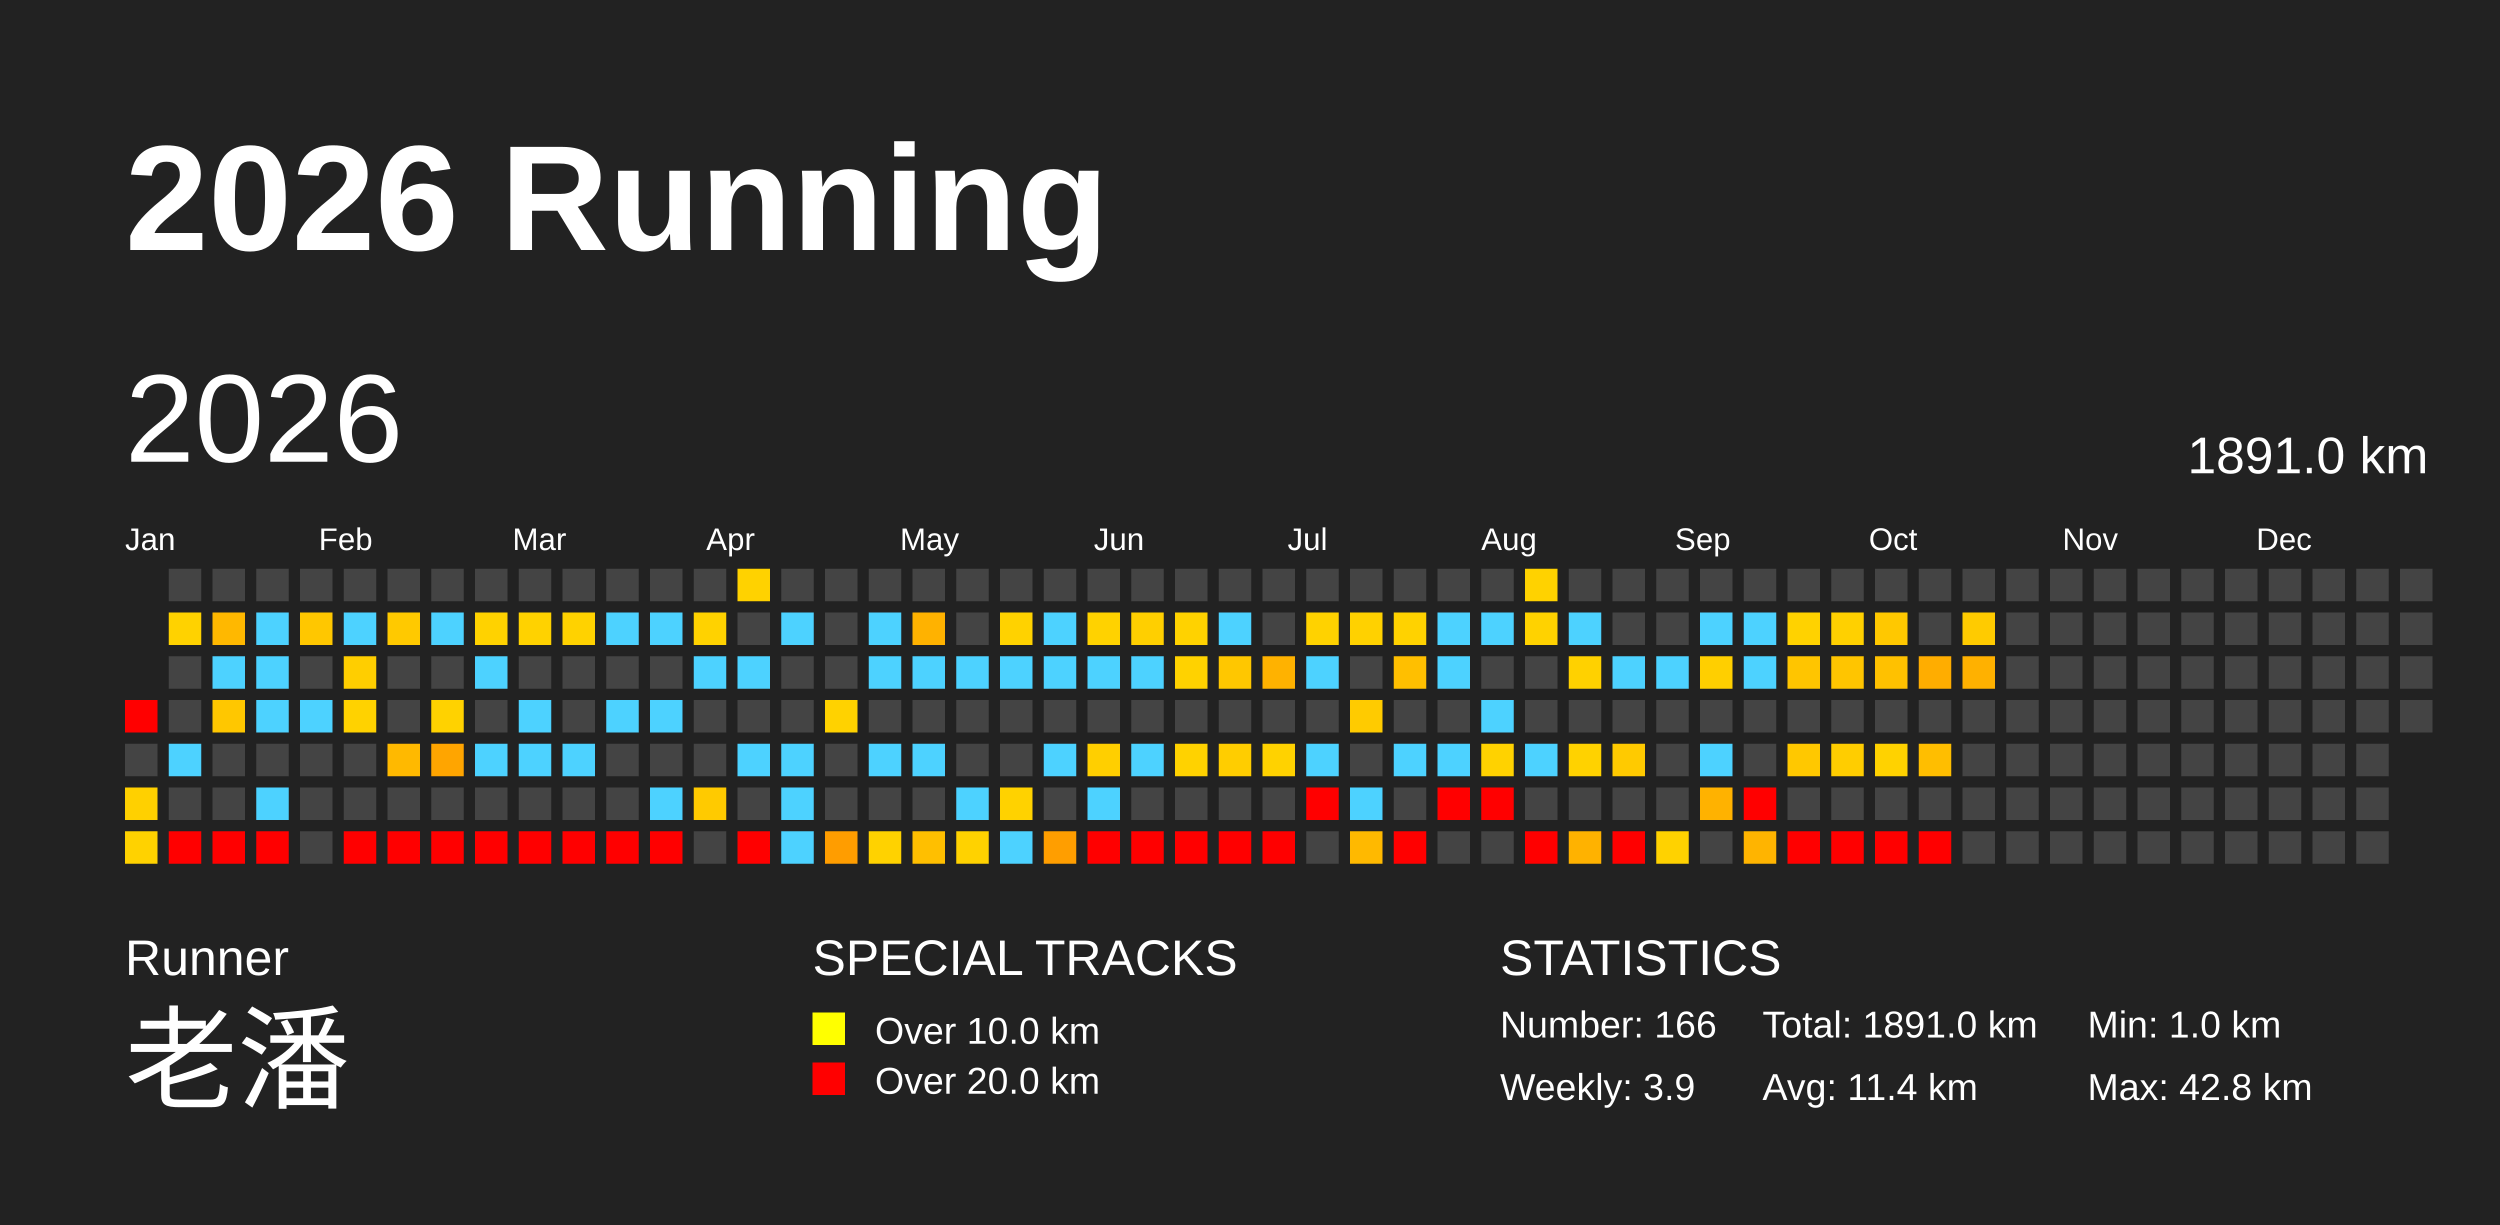
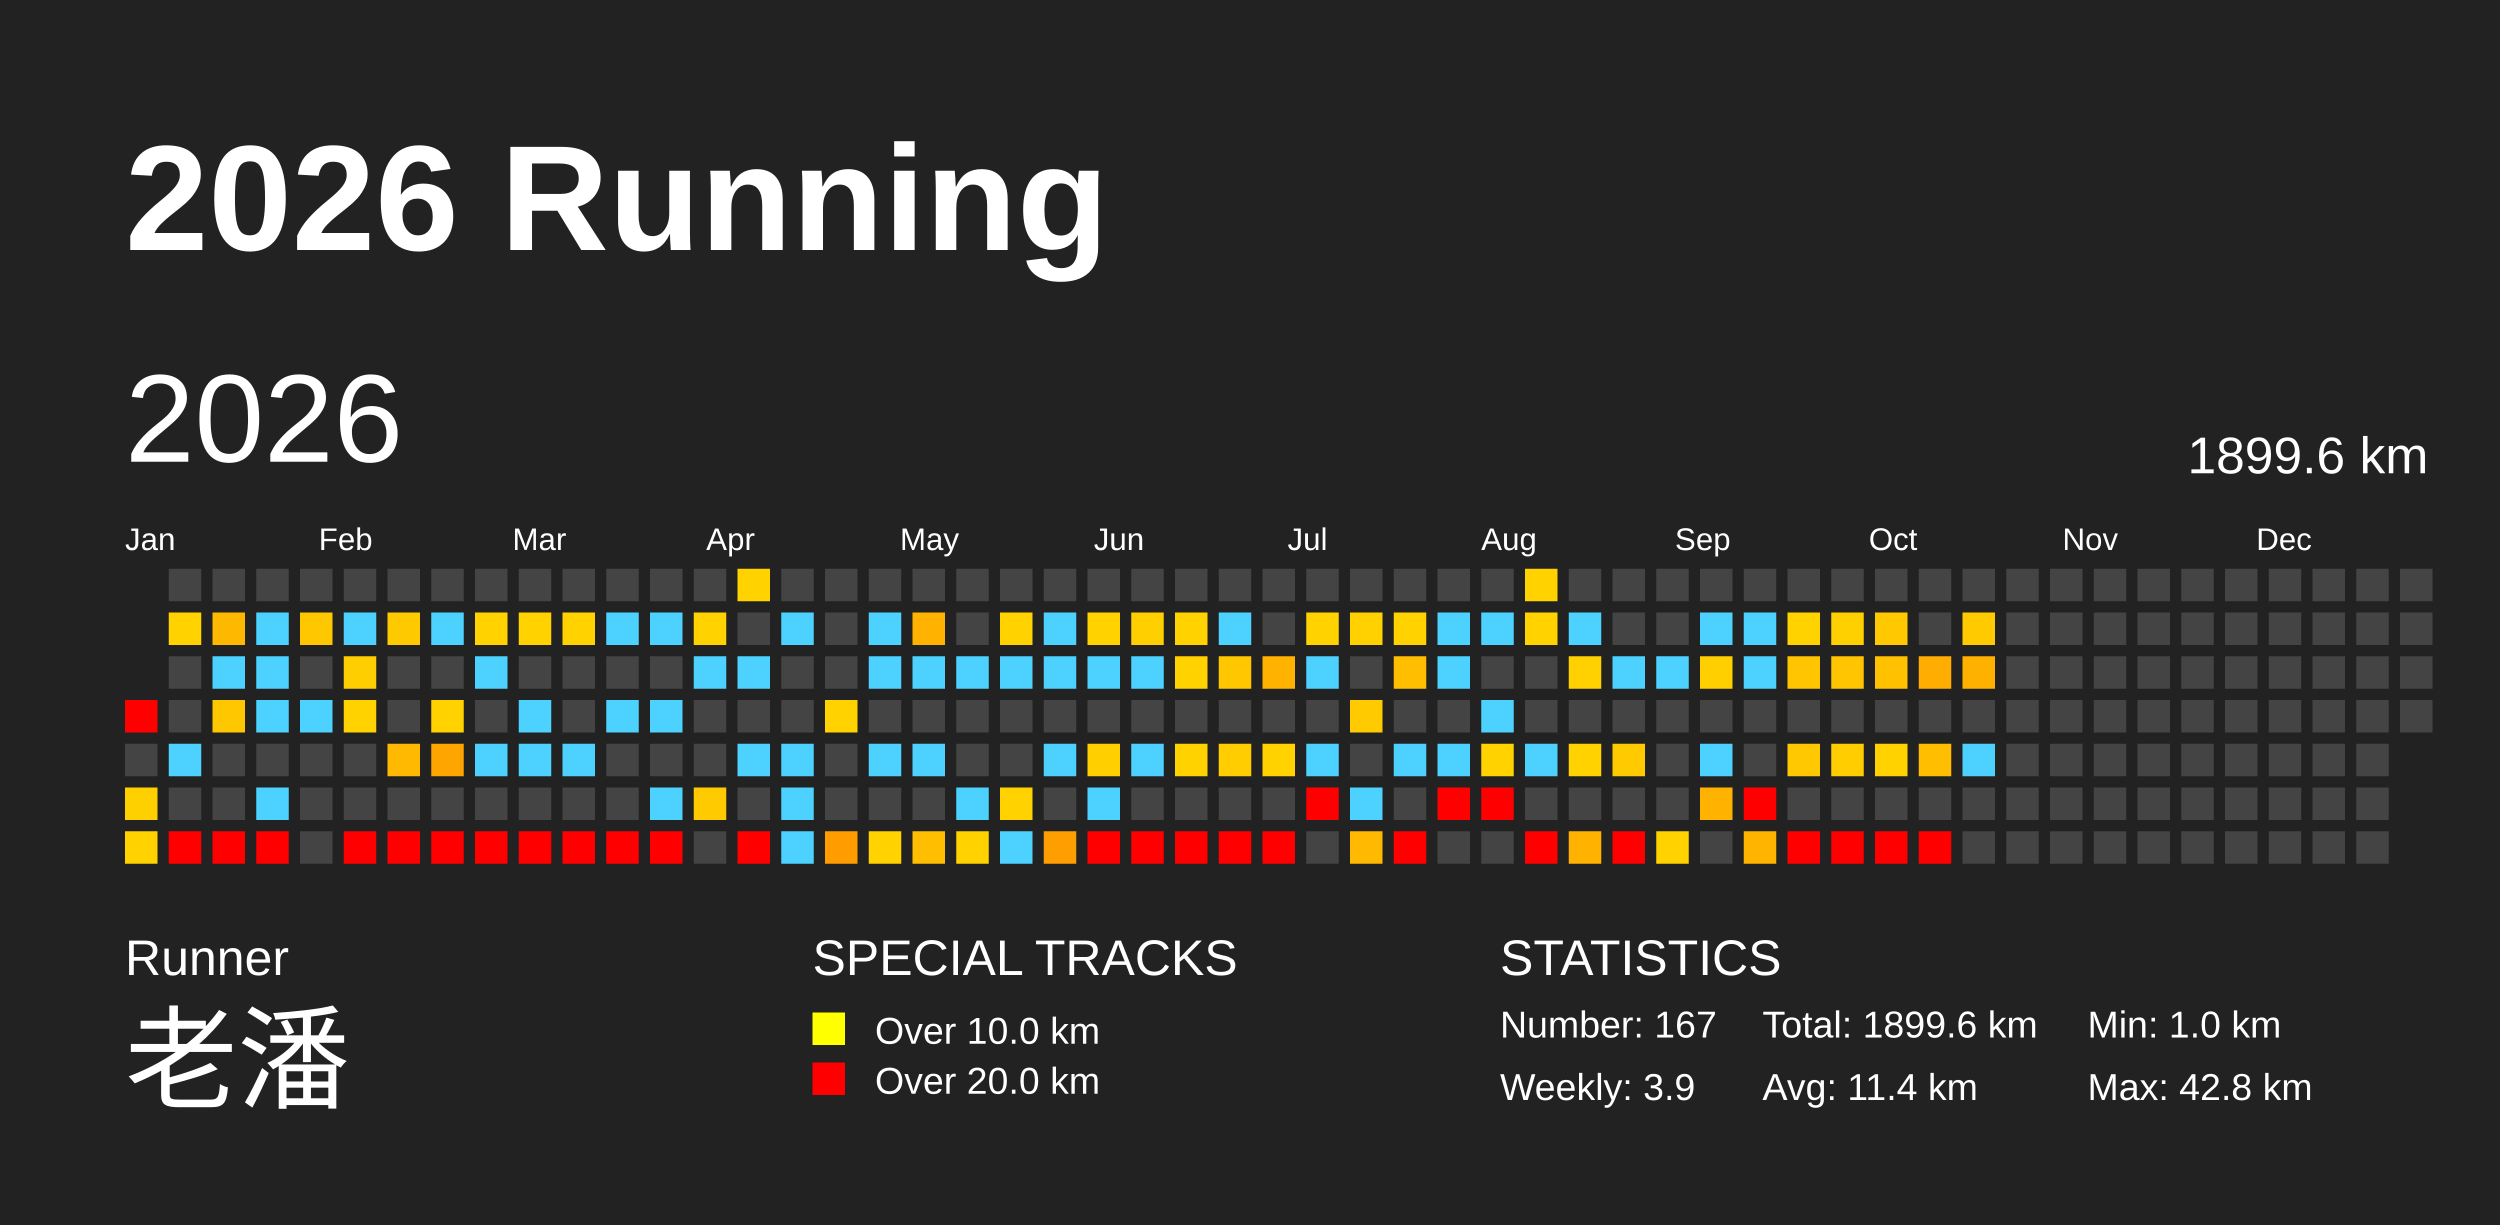
<svg xmlns="http://www.w3.org/2000/svg" baseProfile="full" height="98mm" version="1.1" viewBox="0,0,200,98" width="200mm">
  <defs />
  <rect fill="#222222" height="98" width="200" x="0" y="0" />
  <text fill="#FFFFFF" style="font-size:12px; font-family:Arial; font-weight:bold;" x="10" y="20">2026 Running</text>
  <text fill="#FFFFFF" style="font-size:4px; font-family:Arial" x="10" y="78">Runner</text>
  <text fill="#FFFFFF" style="font-size:9px; font-family:Arial" x="10" y="88">老潘</text>
  <text fill="#FFFFFF" style="font-size:4px; font-family:Arial" x="65" y="78">SPECIAL TRACKS</text>
  <rect fill="yellow" height="2.6" width="2.6" x="65" y="81" />
  <text fill="#FFFFFF" style="font-size:3px; font-family:Arial" x="70" y="83.5">Over 10.0 km</text>
  <rect fill="red" height="2.6" width="2.6" x="65" y="85" />
  <text fill="#FFFFFF" style="font-size:3px; font-family:Arial" x="70" y="87.5">Over 20.0 km</text>
  <text fill="#FFFFFF" style="font-size:4px; font-family:Arial" x="120" y="78">STATISTICS</text>
-   <text fill="#FFFFFF" style="font-size:3px; font-family:Arial" x="120" y="83">Number: 166</text>
+   <text fill="#FFFFFF" style="font-size:3px; font-family:Arial" x="120" y="83">Number: 167</text>
  <text fill="#FFFFFF" style="font-size:3px; font-family:Arial" x="120" y="88">Weekly: 3.9</text>
-   <text fill="#FFFFFF" style="font-size:3px; font-family:Arial" x="141" y="83">Total: 1891.0 km</text>
+   <text fill="#FFFFFF" style="font-size:3px; font-family:Arial" x="141" y="83">Total: 1899.6 km</text>
  <text fill="#FFFFFF" style="font-size:3px; font-family:Arial" x="141" y="88">Avg: 11.4 km</text>
  <text fill="#FFFFFF" style="font-size:3px; font-family:Arial" x="167" y="83">Min: 1.0 km</text>
  <text fill="#FFFFFF" style="font-size:3px; font-family:Arial" x="167" y="88">Max: 42.8 km</text>
  <text dominant-baseline="hanging" fill="#FFFFFF" style="font-size:10.0px; font-family:Arial;" x="10" y="30">2026</text>
-   <text dominant-baseline="hanging" fill="#FFFFFF" style="font-size:4.125px; font-family:Arial;" x="175" y="35">1891.0 km</text>
+   <text dominant-baseline="hanging" fill="#FFFFFF" style="font-size:4.125px; font-family:Arial;" x="175" y="35">1899.6 km</text>
  <text fill="#FFFFFF" style="font-size:2.5px; font-family:Arial" x="10.0" y="44">Jan</text>
  <text fill="#FFFFFF" style="font-size:2.5px; font-family:Arial" x="25.5" y="44">Feb</text>
  <text fill="#FFFFFF" style="font-size:2.5px; font-family:Arial" x="41.0" y="44">Mar</text>
  <text fill="#FFFFFF" style="font-size:2.5px; font-family:Arial" x="56.5" y="44">Apr</text>
  <text fill="#FFFFFF" style="font-size:2.5px; font-family:Arial" x="72.0" y="44">May</text>
  <text fill="#FFFFFF" style="font-size:2.5px; font-family:Arial" x="87.5" y="44">Jun</text>
  <text fill="#FFFFFF" style="font-size:2.5px; font-family:Arial" x="103.0" y="44">Jul</text>
  <text fill="#FFFFFF" style="font-size:2.5px; font-family:Arial" x="118.5" y="44">Aug</text>
  <text fill="#FFFFFF" style="font-size:2.5px; font-family:Arial" x="134.0" y="44">Sep</text>
  <text fill="#FFFFFF" style="font-size:2.5px; font-family:Arial" x="149.5" y="44">Oct</text>
  <text fill="#FFFFFF" style="font-size:2.5px; font-family:Arial" x="165.0" y="44">Nov</text>
  <text fill="#FFFFFF" style="font-size:2.5px; font-family:Arial" x="180.5" y="44">Dec</text>
  <rect fill="red" height="2.6" width="2.6" x="10.0" y="56.0" />
  <rect fill="#444444" height="2.6" width="2.6" x="10.0" y="59.5" />
  <rect fill="#ffd000" height="2.6" width="2.6" x="10.0" y="63.0" />
  <rect fill="#ffd200" height="2.6" width="2.6" x="10.0" y="66.5" />
  <rect fill="#444444" height="2.6" width="2.6" x="13.5" y="45.5" />
  <rect fill="#ffd200" height="2.6" width="2.6" x="13.5" y="49.0" />
  <rect fill="#444444" height="2.6" width="2.6" x="13.5" y="52.5" />
  <rect fill="#444444" height="2.6" width="2.6" x="13.5" y="56.0" />
  <rect fill="#4dd2ff" height="2.6" width="2.6" x="13.5" y="59.5" />
  <rect fill="#444444" height="2.6" width="2.6" x="13.5" y="63.0" />
  <rect fill="red" height="2.6" width="2.6" x="13.5" y="66.5" />
  <rect fill="#444444" height="2.6" width="2.6" x="17.0" y="45.5" />
  <rect fill="#ffb800" height="2.6" width="2.6" x="17.0" y="49.0" />
  <rect fill="#4dd2ff" height="2.6" width="2.6" x="17.0" y="52.5" />
  <rect fill="#ffc700" height="2.6" width="2.6" x="17.0" y="56.0" />
  <rect fill="#444444" height="2.6" width="2.6" x="17.0" y="59.5" />
  <rect fill="#444444" height="2.6" width="2.6" x="17.0" y="63.0" />
  <rect fill="red" height="2.6" width="2.6" x="17.0" y="66.5" />
  <rect fill="#444444" height="2.6" width="2.6" x="20.5" y="45.5" />
  <rect fill="#4dd2ff" height="2.6" width="2.6" x="20.5" y="49.0" />
  <rect fill="#4dd2ff" height="2.6" width="2.6" x="20.5" y="52.5" />
  <rect fill="#4dd2ff" height="2.6" width="2.6" x="20.5" y="56.0" />
  <rect fill="#444444" height="2.6" width="2.6" x="20.5" y="59.5" />
  <rect fill="#4dd2ff" height="2.6" width="2.6" x="20.5" y="63.0" />
  <rect fill="red" height="2.6" width="2.6" x="20.5" y="66.5" />
  <rect fill="#444444" height="2.6" width="2.6" x="24.0" y="45.5" />
  <rect fill="#ffc700" height="2.6" width="2.6" x="24.0" y="49.0" />
  <rect fill="#444444" height="2.6" width="2.6" x="24.0" y="52.5" />
  <rect fill="#4dd2ff" height="2.6" width="2.6" x="24.0" y="56.0" />
  <rect fill="#444444" height="2.6" width="2.6" x="24.0" y="59.5" />
  <rect fill="#444444" height="2.6" width="2.6" x="24.0" y="63.0" />
  <rect fill="#444444" height="2.6" width="2.6" x="24.0" y="66.5" />
  <rect fill="#444444" height="2.6" width="2.6" x="27.5" y="45.5" />
  <rect fill="#4dd2ff" height="2.6" width="2.6" x="27.5" y="49.0" />
  <rect fill="#ffce00" height="2.6" width="2.6" x="27.5" y="52.5" />
  <rect fill="#ffd200" height="2.6" width="2.6" x="27.5" y="56.0" />
  <rect fill="#444444" height="2.6" width="2.6" x="27.5" y="59.5" />
  <rect fill="#444444" height="2.6" width="2.6" x="27.5" y="63.0" />
  <rect fill="red" height="2.6" width="2.6" x="27.5" y="66.5" />
  <rect fill="#444444" height="2.6" width="2.6" x="31.0" y="45.5" />
  <rect fill="#ffc900" height="2.6" width="2.6" x="31.0" y="49.0" />
  <rect fill="#444444" height="2.6" width="2.6" x="31.0" y="52.5" />
  <rect fill="#444444" height="2.6" width="2.6" x="31.0" y="56.0" />
  <rect fill="#ffb900" height="2.6" width="2.6" x="31.0" y="59.5" />
  <rect fill="#444444" height="2.6" width="2.6" x="31.0" y="63.0" />
  <rect fill="red" height="2.6" width="2.6" x="31.0" y="66.5" />
  <rect fill="#444444" height="2.6" width="2.6" x="34.5" y="45.5" />
  <rect fill="#4dd2ff" height="2.6" width="2.6" x="34.5" y="49.0" />
  <rect fill="#444444" height="2.6" width="2.6" x="34.5" y="52.5" />
  <rect fill="#ffd200" height="2.6" width="2.6" x="34.5" y="56.0" />
  <rect fill="#ffa500" height="2.6" width="2.6" x="34.5" y="59.5" />
  <rect fill="#444444" height="2.6" width="2.6" x="34.5" y="63.0" />
  <rect fill="red" height="2.6" width="2.6" x="34.5" y="66.5" />
  <rect fill="#444444" height="2.6" width="2.6" x="38.0" y="45.5" />
  <rect fill="#ffd200" height="2.6" width="2.6" x="38.0" y="49.0" />
  <rect fill="#4dd2ff" height="2.6" width="2.6" x="38.0" y="52.5" />
  <rect fill="#444444" height="2.6" width="2.6" x="38.0" y="56.0" />
  <rect fill="#4dd2ff" height="2.6" width="2.6" x="38.0" y="59.5" />
  <rect fill="#444444" height="2.6" width="2.6" x="38.0" y="63.0" />
  <rect fill="red" height="2.6" width="2.6" x="38.0" y="66.5" />
  <rect fill="#444444" height="2.6" width="2.6" x="41.5" y="45.5" />
  <rect fill="#ffd200" height="2.6" width="2.6" x="41.5" y="49.0" />
  <rect fill="#444444" height="2.6" width="2.6" x="41.5" y="52.5" />
  <rect fill="#4dd2ff" height="2.6" width="2.6" x="41.5" y="56.0" />
  <rect fill="#4dd2ff" height="2.6" width="2.6" x="41.5" y="59.5" />
  <rect fill="#444444" height="2.6" width="2.6" x="41.5" y="63.0" />
  <rect fill="red" height="2.6" width="2.6" x="41.5" y="66.5" />
  <rect fill="#444444" height="2.6" width="2.6" x="45.0" y="45.5" />
  <rect fill="#ffd200" height="2.6" width="2.6" x="45.0" y="49.0" />
  <rect fill="#444444" height="2.6" width="2.6" x="45.0" y="52.5" />
  <rect fill="#444444" height="2.6" width="2.6" x="45.0" y="56.0" />
  <rect fill="#4dd2ff" height="2.6" width="2.6" x="45.0" y="59.5" />
  <rect fill="#444444" height="2.6" width="2.6" x="45.0" y="63.0" />
  <rect fill="red" height="2.6" width="2.6" x="45.0" y="66.5" />
  <rect fill="#444444" height="2.6" width="2.6" x="48.5" y="45.5" />
  <rect fill="#4dd2ff" height="2.6" width="2.6" x="48.5" y="49.0" />
  <rect fill="#444444" height="2.6" width="2.6" x="48.5" y="52.5" />
  <rect fill="#4dd2ff" height="2.6" width="2.6" x="48.5" y="56.0" />
  <rect fill="#444444" height="2.6" width="2.6" x="48.5" y="59.5" />
  <rect fill="#444444" height="2.6" width="2.6" x="48.5" y="63.0" />
  <rect fill="red" height="2.6" width="2.6" x="48.5" y="66.5" />
  <rect fill="#444444" height="2.6" width="2.6" x="52.0" y="45.5" />
  <rect fill="#4dd2ff" height="2.6" width="2.6" x="52.0" y="49.0" />
  <rect fill="#444444" height="2.6" width="2.6" x="52.0" y="52.5" />
  <rect fill="#4dd2ff" height="2.6" width="2.6" x="52.0" y="56.0" />
  <rect fill="#444444" height="2.6" width="2.6" x="52.0" y="59.5" />
  <rect fill="#4dd2ff" height="2.6" width="2.6" x="52.0" y="63.0" />
  <rect fill="red" height="2.6" width="2.6" x="52.0" y="66.5" />
  <rect fill="#444444" height="2.6" width="2.6" x="55.5" y="45.5" />
  <rect fill="#ffd200" height="2.6" width="2.6" x="55.5" y="49.0" />
  <rect fill="#4dd2ff" height="2.6" width="2.6" x="55.5" y="52.5" />
  <rect fill="#444444" height="2.6" width="2.6" x="55.5" y="56.0" />
  <rect fill="#444444" height="2.6" width="2.6" x="55.5" y="59.5" />
  <rect fill="#ffca00" height="2.6" width="2.6" x="55.5" y="63.0" />
  <rect fill="#444444" height="2.6" width="2.6" x="55.5" y="66.5" />
  <rect fill="#ffd200" height="2.6" width="2.6" x="59.0" y="45.5" />
  <rect fill="#444444" height="2.6" width="2.6" x="59.0" y="49.0" />
  <rect fill="#4dd2ff" height="2.6" width="2.6" x="59.0" y="52.5" />
  <rect fill="#444444" height="2.6" width="2.6" x="59.0" y="56.0" />
  <rect fill="#4dd2ff" height="2.6" width="2.6" x="59.0" y="59.5" />
  <rect fill="#444444" height="2.6" width="2.6" x="59.0" y="63.0" />
  <rect fill="red" height="2.6" width="2.6" x="59.0" y="66.5" />
  <rect fill="#444444" height="2.6" width="2.6" x="62.5" y="45.5" />
  <rect fill="#4dd2ff" height="2.6" width="2.6" x="62.5" y="49.0" />
  <rect fill="#444444" height="2.6" width="2.6" x="62.5" y="52.5" />
  <rect fill="#444444" height="2.6" width="2.6" x="62.5" y="56.0" />
  <rect fill="#4dd2ff" height="2.6" width="2.6" x="62.5" y="59.5" />
  <rect fill="#4dd2ff" height="2.6" width="2.6" x="62.5" y="63.0" />
  <rect fill="#4dd2ff" height="2.6" width="2.6" x="62.5" y="66.5" />
  <rect fill="#444444" height="2.6" width="2.6" x="66.0" y="45.5" />
  <rect fill="#444444" height="2.6" width="2.6" x="66.0" y="49.0" />
  <rect fill="#444444" height="2.6" width="2.6" x="66.0" y="52.5" />
  <rect fill="#ffd200" height="2.6" width="2.6" x="66.0" y="56.0" />
  <rect fill="#444444" height="2.6" width="2.6" x="66.0" y="59.5" />
  <rect fill="#444444" height="2.6" width="2.6" x="66.0" y="63.0" />
  <rect fill="#ff9d00" height="2.6" width="2.6" x="66.0" y="66.5" />
  <rect fill="#444444" height="2.6" width="2.6" x="69.5" y="45.5" />
  <rect fill="#4dd2ff" height="2.6" width="2.6" x="69.5" y="49.0" />
  <rect fill="#4dd2ff" height="2.6" width="2.6" x="69.5" y="52.5" />
  <rect fill="#444444" height="2.6" width="2.6" x="69.5" y="56.0" />
  <rect fill="#4dd2ff" height="2.6" width="2.6" x="69.5" y="59.5" />
  <rect fill="#444444" height="2.6" width="2.6" x="69.5" y="63.0" />
  <rect fill="#ffd200" height="2.6" width="2.6" x="69.5" y="66.5" />
  <rect fill="#444444" height="2.6" width="2.6" x="73.0" y="45.5" />
  <rect fill="#ffb200" height="2.6" width="2.6" x="73.0" y="49.0" />
  <rect fill="#4dd2ff" height="2.6" width="2.6" x="73.0" y="52.5" />
  <rect fill="#444444" height="2.6" width="2.6" x="73.0" y="56.0" />
  <rect fill="#4dd2ff" height="2.6" width="2.6" x="73.0" y="59.5" />
  <rect fill="#444444" height="2.6" width="2.6" x="73.0" y="63.0" />
  <rect fill="#ffbf00" height="2.6" width="2.6" x="73.0" y="66.5" />
  <rect fill="#444444" height="2.6" width="2.6" x="76.5" y="45.5" />
  <rect fill="#444444" height="2.6" width="2.6" x="76.5" y="49.0" />
  <rect fill="#4dd2ff" height="2.6" width="2.6" x="76.5" y="52.5" />
  <rect fill="#444444" height="2.6" width="2.6" x="76.5" y="56.0" />
  <rect fill="#444444" height="2.6" width="2.6" x="76.5" y="59.5" />
  <rect fill="#4dd2ff" height="2.6" width="2.6" x="76.5" y="63.0" />
  <rect fill="#ffd200" height="2.6" width="2.6" x="76.5" y="66.5" />
  <rect fill="#444444" height="2.6" width="2.6" x="80.0" y="45.5" />
  <rect fill="#ffd200" height="2.6" width="2.6" x="80.0" y="49.0" />
  <rect fill="#4dd2ff" height="2.6" width="2.6" x="80.0" y="52.5" />
  <rect fill="#444444" height="2.6" width="2.6" x="80.0" y="56.0" />
  <rect fill="#444444" height="2.6" width="2.6" x="80.0" y="59.5" />
  <rect fill="#ffd200" height="2.6" width="2.6" x="80.0" y="63.0" />
  <rect fill="#4dd2ff" height="2.6" width="2.6" x="80.0" y="66.5" />
  <rect fill="#444444" height="2.6" width="2.6" x="83.5" y="45.5" />
  <rect fill="#4dd2ff" height="2.6" width="2.6" x="83.5" y="49.0" />
  <rect fill="#4dd2ff" height="2.6" width="2.6" x="83.5" y="52.5" />
  <rect fill="#444444" height="2.6" width="2.6" x="83.5" y="56.0" />
  <rect fill="#4dd2ff" height="2.6" width="2.6" x="83.5" y="59.5" />
  <rect fill="#444444" height="2.6" width="2.6" x="83.5" y="63.0" />
  <rect fill="#ff9e00" height="2.6" width="2.6" x="83.5" y="66.5" />
  <rect fill="#444444" height="2.6" width="2.6" x="87.0" y="45.5" />
  <rect fill="#ffd200" height="2.6" width="2.6" x="87.0" y="49.0" />
  <rect fill="#4dd2ff" height="2.6" width="2.6" x="87.0" y="52.5" />
  <rect fill="#444444" height="2.6" width="2.6" x="87.0" y="56.0" />
  <rect fill="#ffcf00" height="2.6" width="2.6" x="87.0" y="59.5" />
  <rect fill="#4dd2ff" height="2.6" width="2.6" x="87.0" y="63.0" />
  <rect fill="red" height="2.6" width="2.6" x="87.0" y="66.5" />
  <rect fill="#444444" height="2.6" width="2.6" x="90.5" y="45.5" />
  <rect fill="#ffcf00" height="2.6" width="2.6" x="90.5" y="49.0" />
  <rect fill="#4dd2ff" height="2.6" width="2.6" x="90.5" y="52.5" />
  <rect fill="#444444" height="2.6" width="2.6" x="90.5" y="56.0" />
  <rect fill="#4dd2ff" height="2.6" width="2.6" x="90.5" y="59.5" />
  <rect fill="#444444" height="2.6" width="2.6" x="90.5" y="63.0" />
  <rect fill="red" height="2.6" width="2.6" x="90.5" y="66.5" />
  <rect fill="#444444" height="2.6" width="2.6" x="94.0" y="45.5" />
  <rect fill="#ffd200" height="2.6" width="2.6" x="94.0" y="49.0" />
  <rect fill="#ffd200" height="2.6" width="2.6" x="94.0" y="52.5" />
  <rect fill="#444444" height="2.6" width="2.6" x="94.0" y="56.0" />
  <rect fill="#ffd200" height="2.6" width="2.6" x="94.0" y="59.5" />
  <rect fill="#444444" height="2.6" width="2.6" x="94.0" y="63.0" />
  <rect fill="red" height="2.6" width="2.6" x="94.0" y="66.5" />
  <rect fill="#444444" height="2.6" width="2.6" x="97.5" y="45.5" />
  <rect fill="#4dd2ff" height="2.6" width="2.6" x="97.5" y="49.0" />
  <rect fill="#ffc700" height="2.6" width="2.6" x="97.5" y="52.5" />
  <rect fill="#444444" height="2.6" width="2.6" x="97.5" y="56.0" />
  <rect fill="#ffcd00" height="2.6" width="2.6" x="97.5" y="59.5" />
  <rect fill="#444444" height="2.6" width="2.6" x="97.5" y="63.0" />
  <rect fill="red" height="2.6" width="2.6" x="97.5" y="66.5" />
  <rect fill="#444444" height="2.6" width="2.6" x="101.0" y="45.5" />
  <rect fill="#444444" height="2.6" width="2.6" x="101.0" y="49.0" />
  <rect fill="#ffb200" height="2.6" width="2.6" x="101.0" y="52.5" />
  <rect fill="#444444" height="2.6" width="2.6" x="101.0" y="56.0" />
  <rect fill="#ffd200" height="2.6" width="2.6" x="101.0" y="59.5" />
  <rect fill="#444444" height="2.6" width="2.6" x="101.0" y="63.0" />
  <rect fill="red" height="2.6" width="2.6" x="101.0" y="66.5" />
  <rect fill="#444444" height="2.6" width="2.6" x="104.5" y="45.5" />
  <rect fill="#ffd200" height="2.6" width="2.6" x="104.5" y="49.0" />
  <rect fill="#4dd2ff" height="2.6" width="2.6" x="104.5" y="52.5" />
  <rect fill="#444444" height="2.6" width="2.6" x="104.5" y="56.0" />
  <rect fill="#4dd2ff" height="2.6" width="2.6" x="104.5" y="59.5" />
  <rect fill="red" height="2.6" width="2.6" x="104.5" y="63.0" />
  <rect fill="#444444" height="2.6" width="2.6" x="104.5" y="66.5" />
  <rect fill="#444444" height="2.6" width="2.6" x="108.0" y="45.5" />
  <rect fill="#ffd100" height="2.6" width="2.6" x="108.0" y="49.0" />
  <rect fill="#444444" height="2.6" width="2.6" x="108.0" y="52.5" />
  <rect fill="#ffcb00" height="2.6" width="2.6" x="108.0" y="56.0" />
  <rect fill="#444444" height="2.6" width="2.6" x="108.0" y="59.5" />
  <rect fill="#4dd2ff" height="2.6" width="2.6" x="108.0" y="63.0" />
  <rect fill="#ffb900" height="2.6" width="2.6" x="108.0" y="66.5" />
  <rect fill="#444444" height="2.6" width="2.6" x="111.5" y="45.5" />
  <rect fill="#ffd200" height="2.6" width="2.6" x="111.5" y="49.0" />
  <rect fill="#ffbf00" height="2.6" width="2.6" x="111.5" y="52.5" />
  <rect fill="#444444" height="2.6" width="2.6" x="111.5" y="56.0" />
  <rect fill="#4dd2ff" height="2.6" width="2.6" x="111.5" y="59.5" />
  <rect fill="#444444" height="2.6" width="2.6" x="111.5" y="63.0" />
  <rect fill="red" height="2.6" width="2.6" x="111.5" y="66.5" />
  <rect fill="#444444" height="2.6" width="2.6" x="115.0" y="45.5" />
  <rect fill="#4dd2ff" height="2.6" width="2.6" x="115.0" y="49.0" />
  <rect fill="#4dd2ff" height="2.6" width="2.6" x="115.0" y="52.5" />
  <rect fill="#444444" height="2.6" width="2.6" x="115.0" y="56.0" />
  <rect fill="#4dd2ff" height="2.6" width="2.6" x="115.0" y="59.5" />
  <rect fill="red" height="2.6" width="2.6" x="115.0" y="63.0" />
  <rect fill="#444444" height="2.6" width="2.6" x="115.0" y="66.5" />
  <rect fill="#444444" height="2.6" width="2.6" x="118.5" y="45.5" />
  <rect fill="#4dd2ff" height="2.6" width="2.6" x="118.5" y="49.0" />
  <rect fill="#444444" height="2.6" width="2.6" x="118.5" y="52.5" />
  <rect fill="#4dd2ff" height="2.6" width="2.6" x="118.5" y="56.0" />
  <rect fill="#ffd200" height="2.6" width="2.6" x="118.5" y="59.5" />
  <rect fill="red" height="2.6" width="2.6" x="118.5" y="63.0" />
  <rect fill="#444444" height="2.6" width="2.6" x="118.5" y="66.5" />
  <rect fill="#ffd200" height="2.6" width="2.6" x="122.0" y="45.5" />
  <rect fill="#ffd200" height="2.6" width="2.6" x="122.0" y="49.0" />
  <rect fill="#444444" height="2.6" width="2.6" x="122.0" y="52.5" />
  <rect fill="#444444" height="2.6" width="2.6" x="122.0" y="56.0" />
  <rect fill="#4dd2ff" height="2.6" width="2.6" x="122.0" y="59.5" />
  <rect fill="#444444" height="2.6" width="2.6" x="122.0" y="63.0" />
  <rect fill="red" height="2.6" width="2.6" x="122.0" y="66.5" />
  <rect fill="#444444" height="2.6" width="2.6" x="125.5" y="45.5" />
  <rect fill="#4dd2ff" height="2.6" width="2.6" x="125.5" y="49.0" />
  <rect fill="#ffd100" height="2.6" width="2.6" x="125.5" y="52.5" />
  <rect fill="#444444" height="2.6" width="2.6" x="125.5" y="56.0" />
  <rect fill="#ffd200" height="2.6" width="2.6" x="125.5" y="59.5" />
  <rect fill="#444444" height="2.6" width="2.6" x="125.5" y="63.0" />
  <rect fill="#ffb200" height="2.6" width="2.6" x="125.5" y="66.5" />
  <rect fill="#444444" height="2.6" width="2.6" x="129.0" y="45.5" />
  <rect fill="#444444" height="2.6" width="2.6" x="129.0" y="49.0" />
  <rect fill="#4dd2ff" height="2.6" width="2.6" x="129.0" y="52.5" />
  <rect fill="#444444" height="2.6" width="2.6" x="129.0" y="56.0" />
  <rect fill="#ffca00" height="2.6" width="2.6" x="129.0" y="59.5" />
  <rect fill="#444444" height="2.6" width="2.6" x="129.0" y="63.0" />
  <rect fill="red" height="2.6" width="2.6" x="129.0" y="66.5" />
  <rect fill="#444444" height="2.6" width="2.6" x="132.5" y="45.5" />
  <rect fill="#444444" height="2.6" width="2.6" x="132.5" y="49.0" />
  <rect fill="#4dd2ff" height="2.6" width="2.6" x="132.5" y="52.5" />
  <rect fill="#444444" height="2.6" width="2.6" x="132.5" y="56.0" />
  <rect fill="#444444" height="2.6" width="2.6" x="132.5" y="59.5" />
  <rect fill="#444444" height="2.6" width="2.6" x="132.5" y="63.0" />
  <rect fill="#ffd200" height="2.6" width="2.6" x="132.5" y="66.5" />
  <rect fill="#444444" height="2.6" width="2.6" x="136.0" y="45.5" />
  <rect fill="#4dd2ff" height="2.6" width="2.6" x="136.0" y="49.0" />
  <rect fill="#ffcf00" height="2.6" width="2.6" x="136.0" y="52.5" />
  <rect fill="#444444" height="2.6" width="2.6" x="136.0" y="56.0" />
  <rect fill="#4dd2ff" height="2.6" width="2.6" x="136.0" y="59.5" />
  <rect fill="#ffb200" height="2.6" width="2.6" x="136.0" y="63.0" />
  <rect fill="#444444" height="2.6" width="2.6" x="136.0" y="66.5" />
  <rect fill="#444444" height="2.6" width="2.6" x="139.5" y="45.5" />
  <rect fill="#4dd2ff" height="2.6" width="2.6" x="139.5" y="49.0" />
  <rect fill="#4dd2ff" height="2.6" width="2.6" x="139.5" y="52.5" />
  <rect fill="#444444" height="2.6" width="2.6" x="139.5" y="56.0" />
  <rect fill="#444444" height="2.6" width="2.6" x="139.5" y="59.5" />
  <rect fill="red" height="2.6" width="2.6" x="139.5" y="63.0" />
  <rect fill="#ffb400" height="2.6" width="2.6" x="139.5" y="66.5" />
  <rect fill="#444444" height="2.6" width="2.6" x="143.0" y="45.5" />
  <rect fill="#ffd200" height="2.6" width="2.6" x="143.0" y="49.0" />
  <rect fill="#ffc500" height="2.6" width="2.6" x="143.0" y="52.5" />
  <rect fill="#444444" height="2.6" width="2.6" x="143.0" y="56.0" />
  <rect fill="#ffc800" height="2.6" width="2.6" x="143.0" y="59.5" />
  <rect fill="#444444" height="2.6" width="2.6" x="143.0" y="63.0" />
  <rect fill="red" height="2.6" width="2.6" x="143.0" y="66.5" />
  <rect fill="#444444" height="2.6" width="2.6" x="146.5" y="45.5" />
  <rect fill="#ffd000" height="2.6" width="2.6" x="146.5" y="49.0" />
  <rect fill="#ffc500" height="2.6" width="2.6" x="146.5" y="52.5" />
  <rect fill="#444444" height="2.6" width="2.6" x="146.5" y="56.0" />
  <rect fill="#ffcd00" height="2.6" width="2.6" x="146.5" y="59.5" />
  <rect fill="#444444" height="2.6" width="2.6" x="146.5" y="63.0" />
  <rect fill="red" height="2.6" width="2.6" x="146.5" y="66.5" />
  <rect fill="#444444" height="2.6" width="2.6" x="150.0" y="45.5" />
  <rect fill="#ffc800" height="2.6" width="2.6" x="150.0" y="49.0" />
  <rect fill="#ffc100" height="2.6" width="2.6" x="150.0" y="52.5" />
  <rect fill="#444444" height="2.6" width="2.6" x="150.0" y="56.0" />
  <rect fill="#ffd200" height="2.6" width="2.6" x="150.0" y="59.5" />
  <rect fill="#444444" height="2.6" width="2.6" x="150.0" y="63.0" />
  <rect fill="red" height="2.6" width="2.6" x="150.0" y="66.5" />
  <rect fill="#444444" height="2.6" width="2.6" x="153.5" y="45.5" />
  <rect fill="#444444" height="2.6" width="2.6" x="153.5" y="49.0" />
  <rect fill="#ffad00" height="2.6" width="2.6" x="153.5" y="52.5" />
  <rect fill="#444444" height="2.6" width="2.6" x="153.5" y="56.0" />
  <rect fill="#ffbe00" height="2.6" width="2.6" x="153.5" y="59.5" />
  <rect fill="#444444" height="2.6" width="2.6" x="153.5" y="63.0" />
  <rect fill="red" height="2.6" width="2.6" x="153.5" y="66.5" />
  <rect fill="#444444" height="2.6" width="2.6" x="157.0" y="45.5" />
  <rect fill="#ffcb00" height="2.6" width="2.6" x="157.0" y="49.0" />
  <rect fill="#ffb100" height="2.6" width="2.6" x="157.0" y="52.5" />
  <rect fill="#444444" height="2.6" width="2.6" x="157.0" y="56.0" />
-   <rect fill="#444444" height="2.6" width="2.6" x="157.0" y="59.5" />
+   <rect fill="#4dd2ff" height="2.6" width="2.6" x="157.0" y="59.5" />
  <rect fill="#444444" height="2.6" width="2.6" x="157.0" y="63.0" />
  <rect fill="#444444" height="2.6" width="2.6" x="157.0" y="66.5" />
  <rect fill="#444444" height="2.6" width="2.6" x="160.5" y="45.5" />
  <rect fill="#444444" height="2.6" width="2.6" x="160.5" y="49.0" />
  <rect fill="#444444" height="2.6" width="2.6" x="160.5" y="52.5" />
  <rect fill="#444444" height="2.6" width="2.6" x="160.5" y="56.0" />
  <rect fill="#444444" height="2.6" width="2.6" x="160.5" y="59.5" />
  <rect fill="#444444" height="2.6" width="2.6" x="160.5" y="63.0" />
  <rect fill="#444444" height="2.6" width="2.6" x="160.5" y="66.5" />
  <rect fill="#444444" height="2.6" width="2.6" x="164.0" y="45.5" />
  <rect fill="#444444" height="2.6" width="2.6" x="164.0" y="49.0" />
  <rect fill="#444444" height="2.6" width="2.6" x="164.0" y="52.5" />
  <rect fill="#444444" height="2.6" width="2.6" x="164.0" y="56.0" />
  <rect fill="#444444" height="2.6" width="2.6" x="164.0" y="59.5" />
  <rect fill="#444444" height="2.6" width="2.6" x="164.0" y="63.0" />
  <rect fill="#444444" height="2.6" width="2.6" x="164.0" y="66.5" />
  <rect fill="#444444" height="2.6" width="2.6" x="167.5" y="45.5" />
  <rect fill="#444444" height="2.6" width="2.6" x="167.5" y="49.0" />
  <rect fill="#444444" height="2.6" width="2.6" x="167.5" y="52.5" />
  <rect fill="#444444" height="2.6" width="2.6" x="167.5" y="56.0" />
  <rect fill="#444444" height="2.6" width="2.6" x="167.5" y="59.5" />
  <rect fill="#444444" height="2.6" width="2.6" x="167.5" y="63.0" />
  <rect fill="#444444" height="2.6" width="2.6" x="167.5" y="66.5" />
  <rect fill="#444444" height="2.6" width="2.6" x="171.0" y="45.5" />
  <rect fill="#444444" height="2.6" width="2.6" x="171.0" y="49.0" />
  <rect fill="#444444" height="2.6" width="2.6" x="171.0" y="52.5" />
  <rect fill="#444444" height="2.6" width="2.6" x="171.0" y="56.0" />
  <rect fill="#444444" height="2.6" width="2.6" x="171.0" y="59.5" />
  <rect fill="#444444" height="2.6" width="2.6" x="171.0" y="63.0" />
  <rect fill="#444444" height="2.6" width="2.6" x="171.0" y="66.5" />
  <rect fill="#444444" height="2.6" width="2.6" x="174.5" y="45.5" />
  <rect fill="#444444" height="2.6" width="2.6" x="174.5" y="49.0" />
  <rect fill="#444444" height="2.6" width="2.6" x="174.5" y="52.5" />
  <rect fill="#444444" height="2.6" width="2.6" x="174.5" y="56.0" />
  <rect fill="#444444" height="2.6" width="2.6" x="174.5" y="59.5" />
  <rect fill="#444444" height="2.6" width="2.6" x="174.5" y="63.0" />
  <rect fill="#444444" height="2.6" width="2.6" x="174.5" y="66.5" />
  <rect fill="#444444" height="2.6" width="2.6" x="178.0" y="45.5" />
  <rect fill="#444444" height="2.6" width="2.6" x="178.0" y="49.0" />
  <rect fill="#444444" height="2.6" width="2.6" x="178.0" y="52.5" />
  <rect fill="#444444" height="2.6" width="2.6" x="178.0" y="56.0" />
  <rect fill="#444444" height="2.6" width="2.6" x="178.0" y="59.5" />
  <rect fill="#444444" height="2.6" width="2.6" x="178.0" y="63.0" />
  <rect fill="#444444" height="2.6" width="2.6" x="178.0" y="66.5" />
  <rect fill="#444444" height="2.6" width="2.6" x="181.5" y="45.5" />
  <rect fill="#444444" height="2.6" width="2.6" x="181.5" y="49.0" />
  <rect fill="#444444" height="2.6" width="2.6" x="181.5" y="52.5" />
  <rect fill="#444444" height="2.6" width="2.6" x="181.5" y="56.0" />
  <rect fill="#444444" height="2.6" width="2.6" x="181.5" y="59.5" />
  <rect fill="#444444" height="2.6" width="2.6" x="181.5" y="63.0" />
  <rect fill="#444444" height="2.6" width="2.6" x="181.5" y="66.5" />
  <rect fill="#444444" height="2.6" width="2.6" x="185.0" y="45.5" />
  <rect fill="#444444" height="2.6" width="2.6" x="185.0" y="49.0" />
  <rect fill="#444444" height="2.6" width="2.6" x="185.0" y="52.5" />
  <rect fill="#444444" height="2.6" width="2.6" x="185.0" y="56.0" />
  <rect fill="#444444" height="2.6" width="2.6" x="185.0" y="59.5" />
  <rect fill="#444444" height="2.6" width="2.6" x="185.0" y="63.0" />
  <rect fill="#444444" height="2.6" width="2.6" x="185.0" y="66.5" />
  <rect fill="#444444" height="2.6" width="2.6" x="188.5" y="45.5" />
  <rect fill="#444444" height="2.6" width="2.6" x="188.5" y="49.0" />
  <rect fill="#444444" height="2.6" width="2.6" x="188.5" y="52.5" />
  <rect fill="#444444" height="2.6" width="2.6" x="188.5" y="56.0" />
  <rect fill="#444444" height="2.6" width="2.6" x="188.5" y="59.5" />
  <rect fill="#444444" height="2.6" width="2.6" x="188.5" y="63.0" />
  <rect fill="#444444" height="2.6" width="2.6" x="188.5" y="66.5" />
  <rect fill="#444444" height="2.6" width="2.6" x="192.0" y="45.5" />
  <rect fill="#444444" height="2.6" width="2.6" x="192.0" y="49.0" />
  <rect fill="#444444" height="2.6" width="2.6" x="192.0" y="52.5" />
  <rect fill="#444444" height="2.6" width="2.6" x="192.0" y="56.0" />
</svg>
